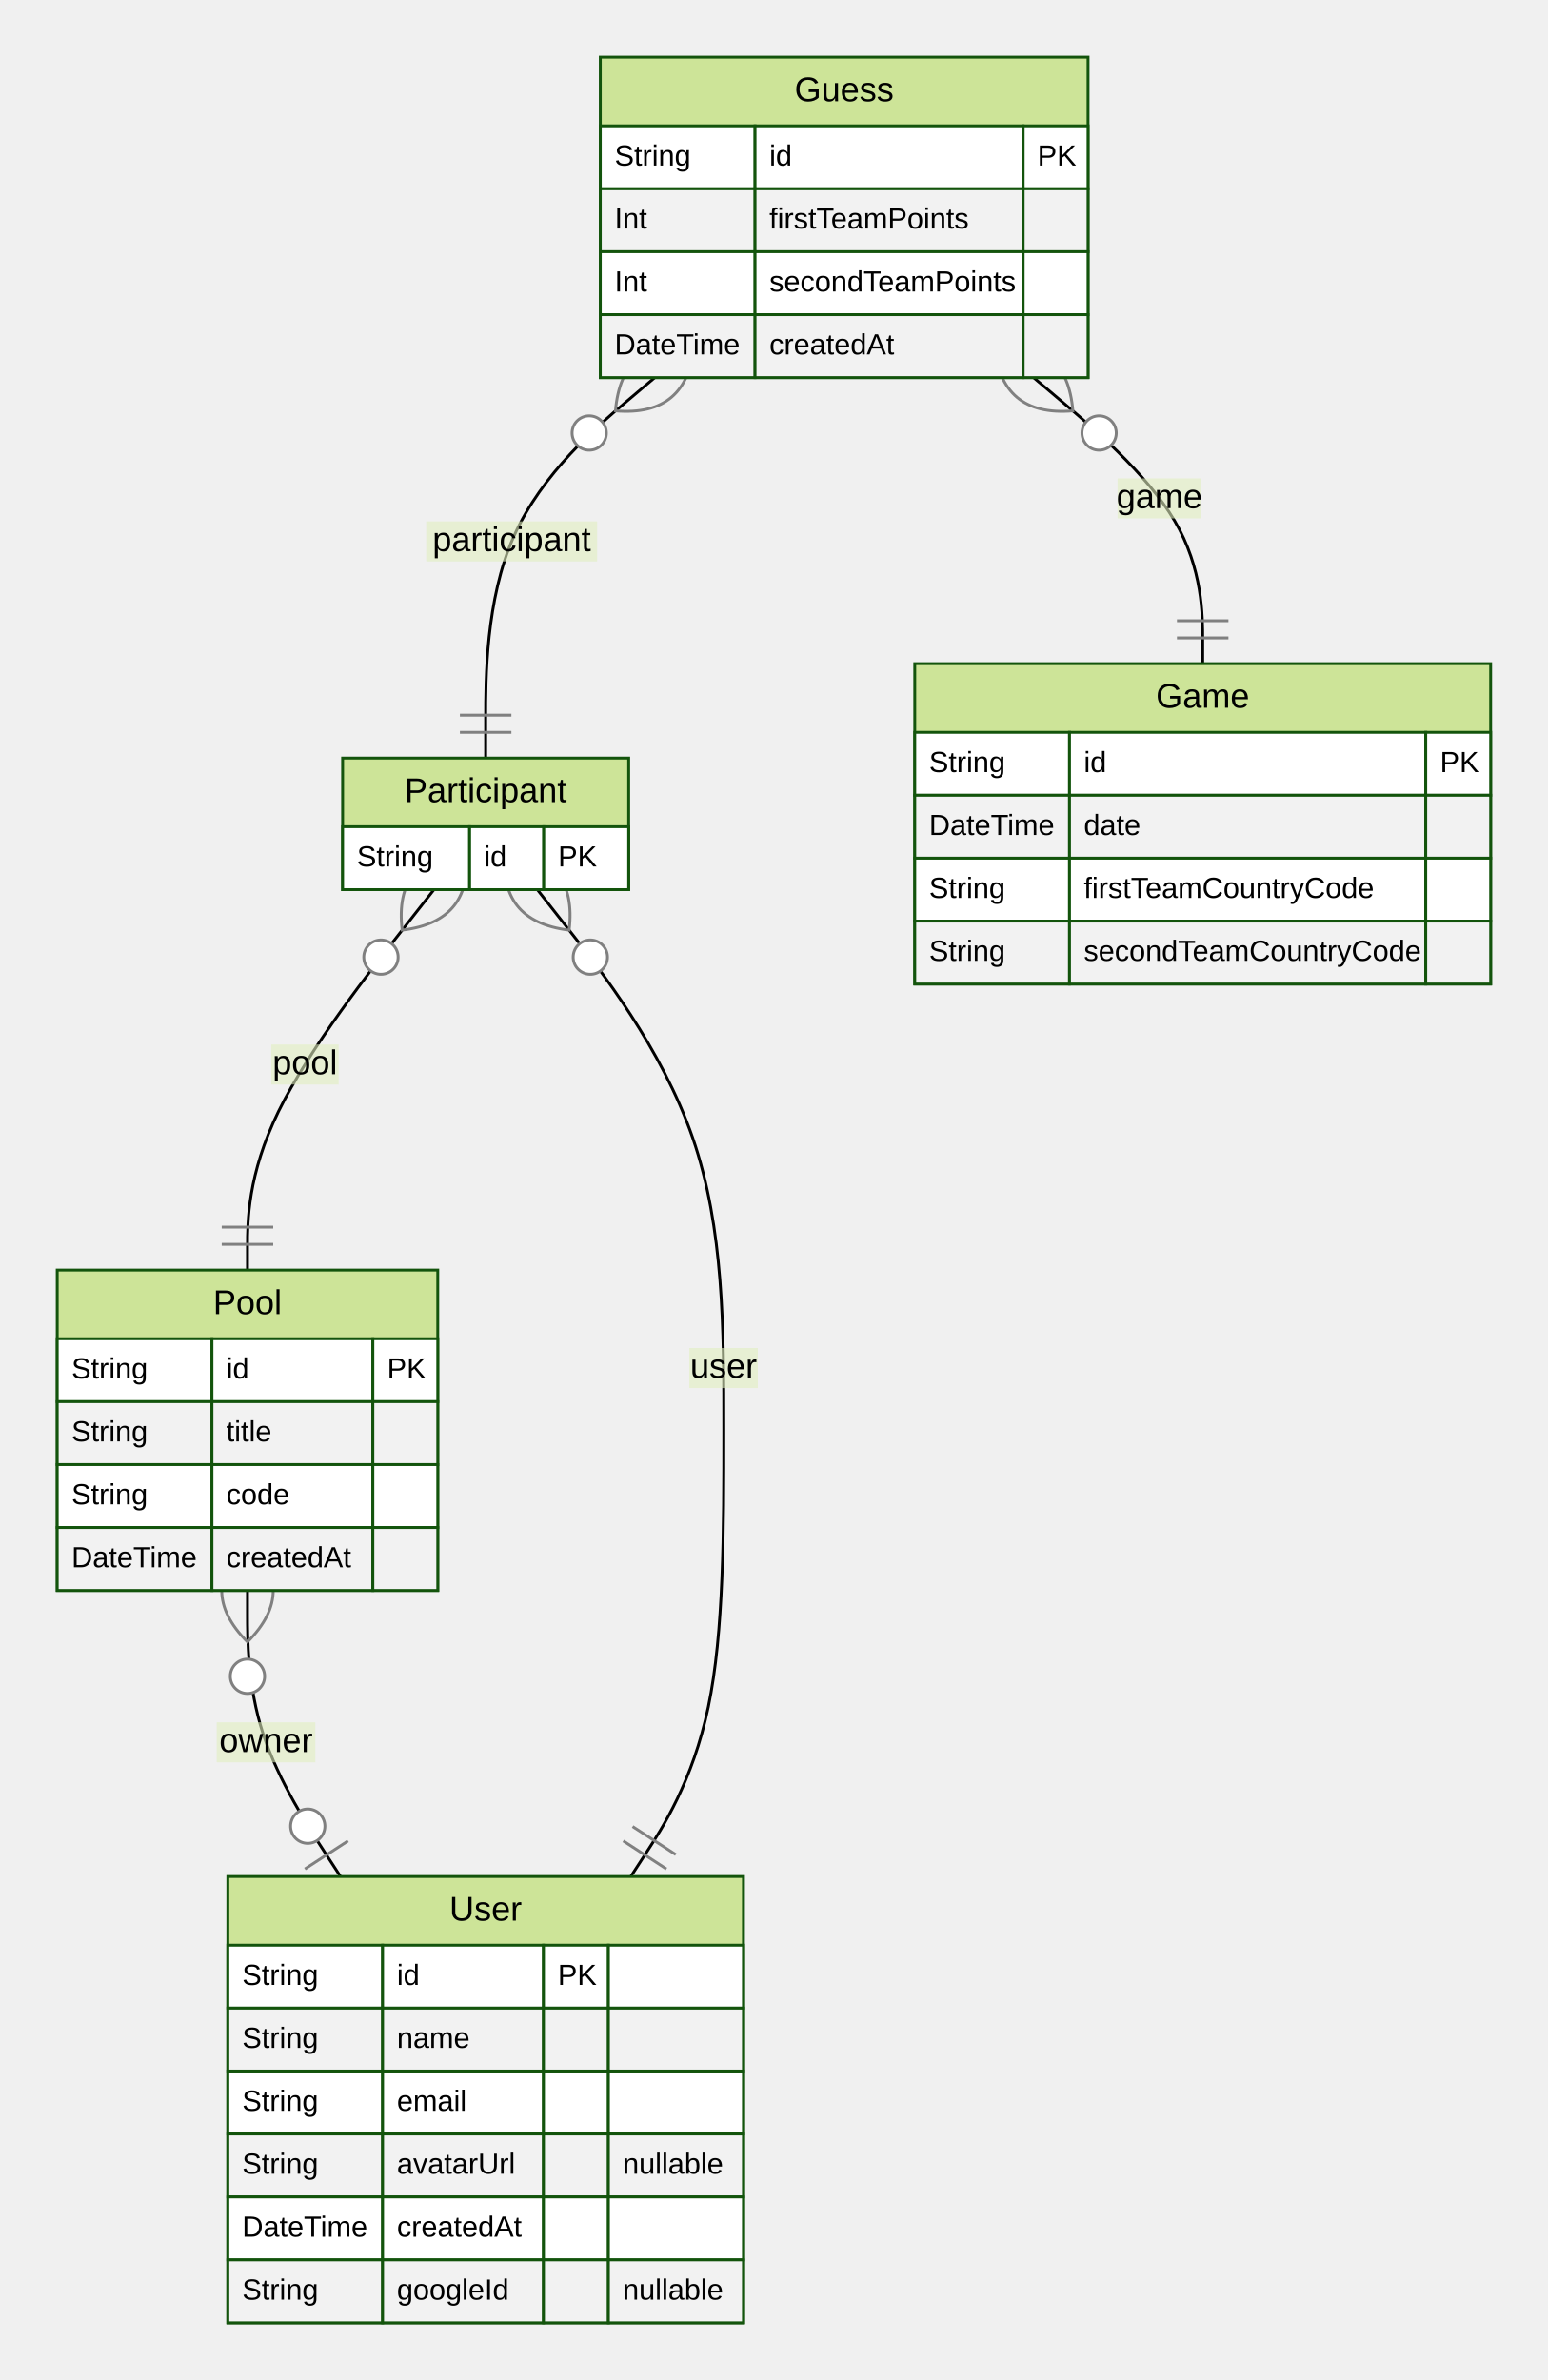
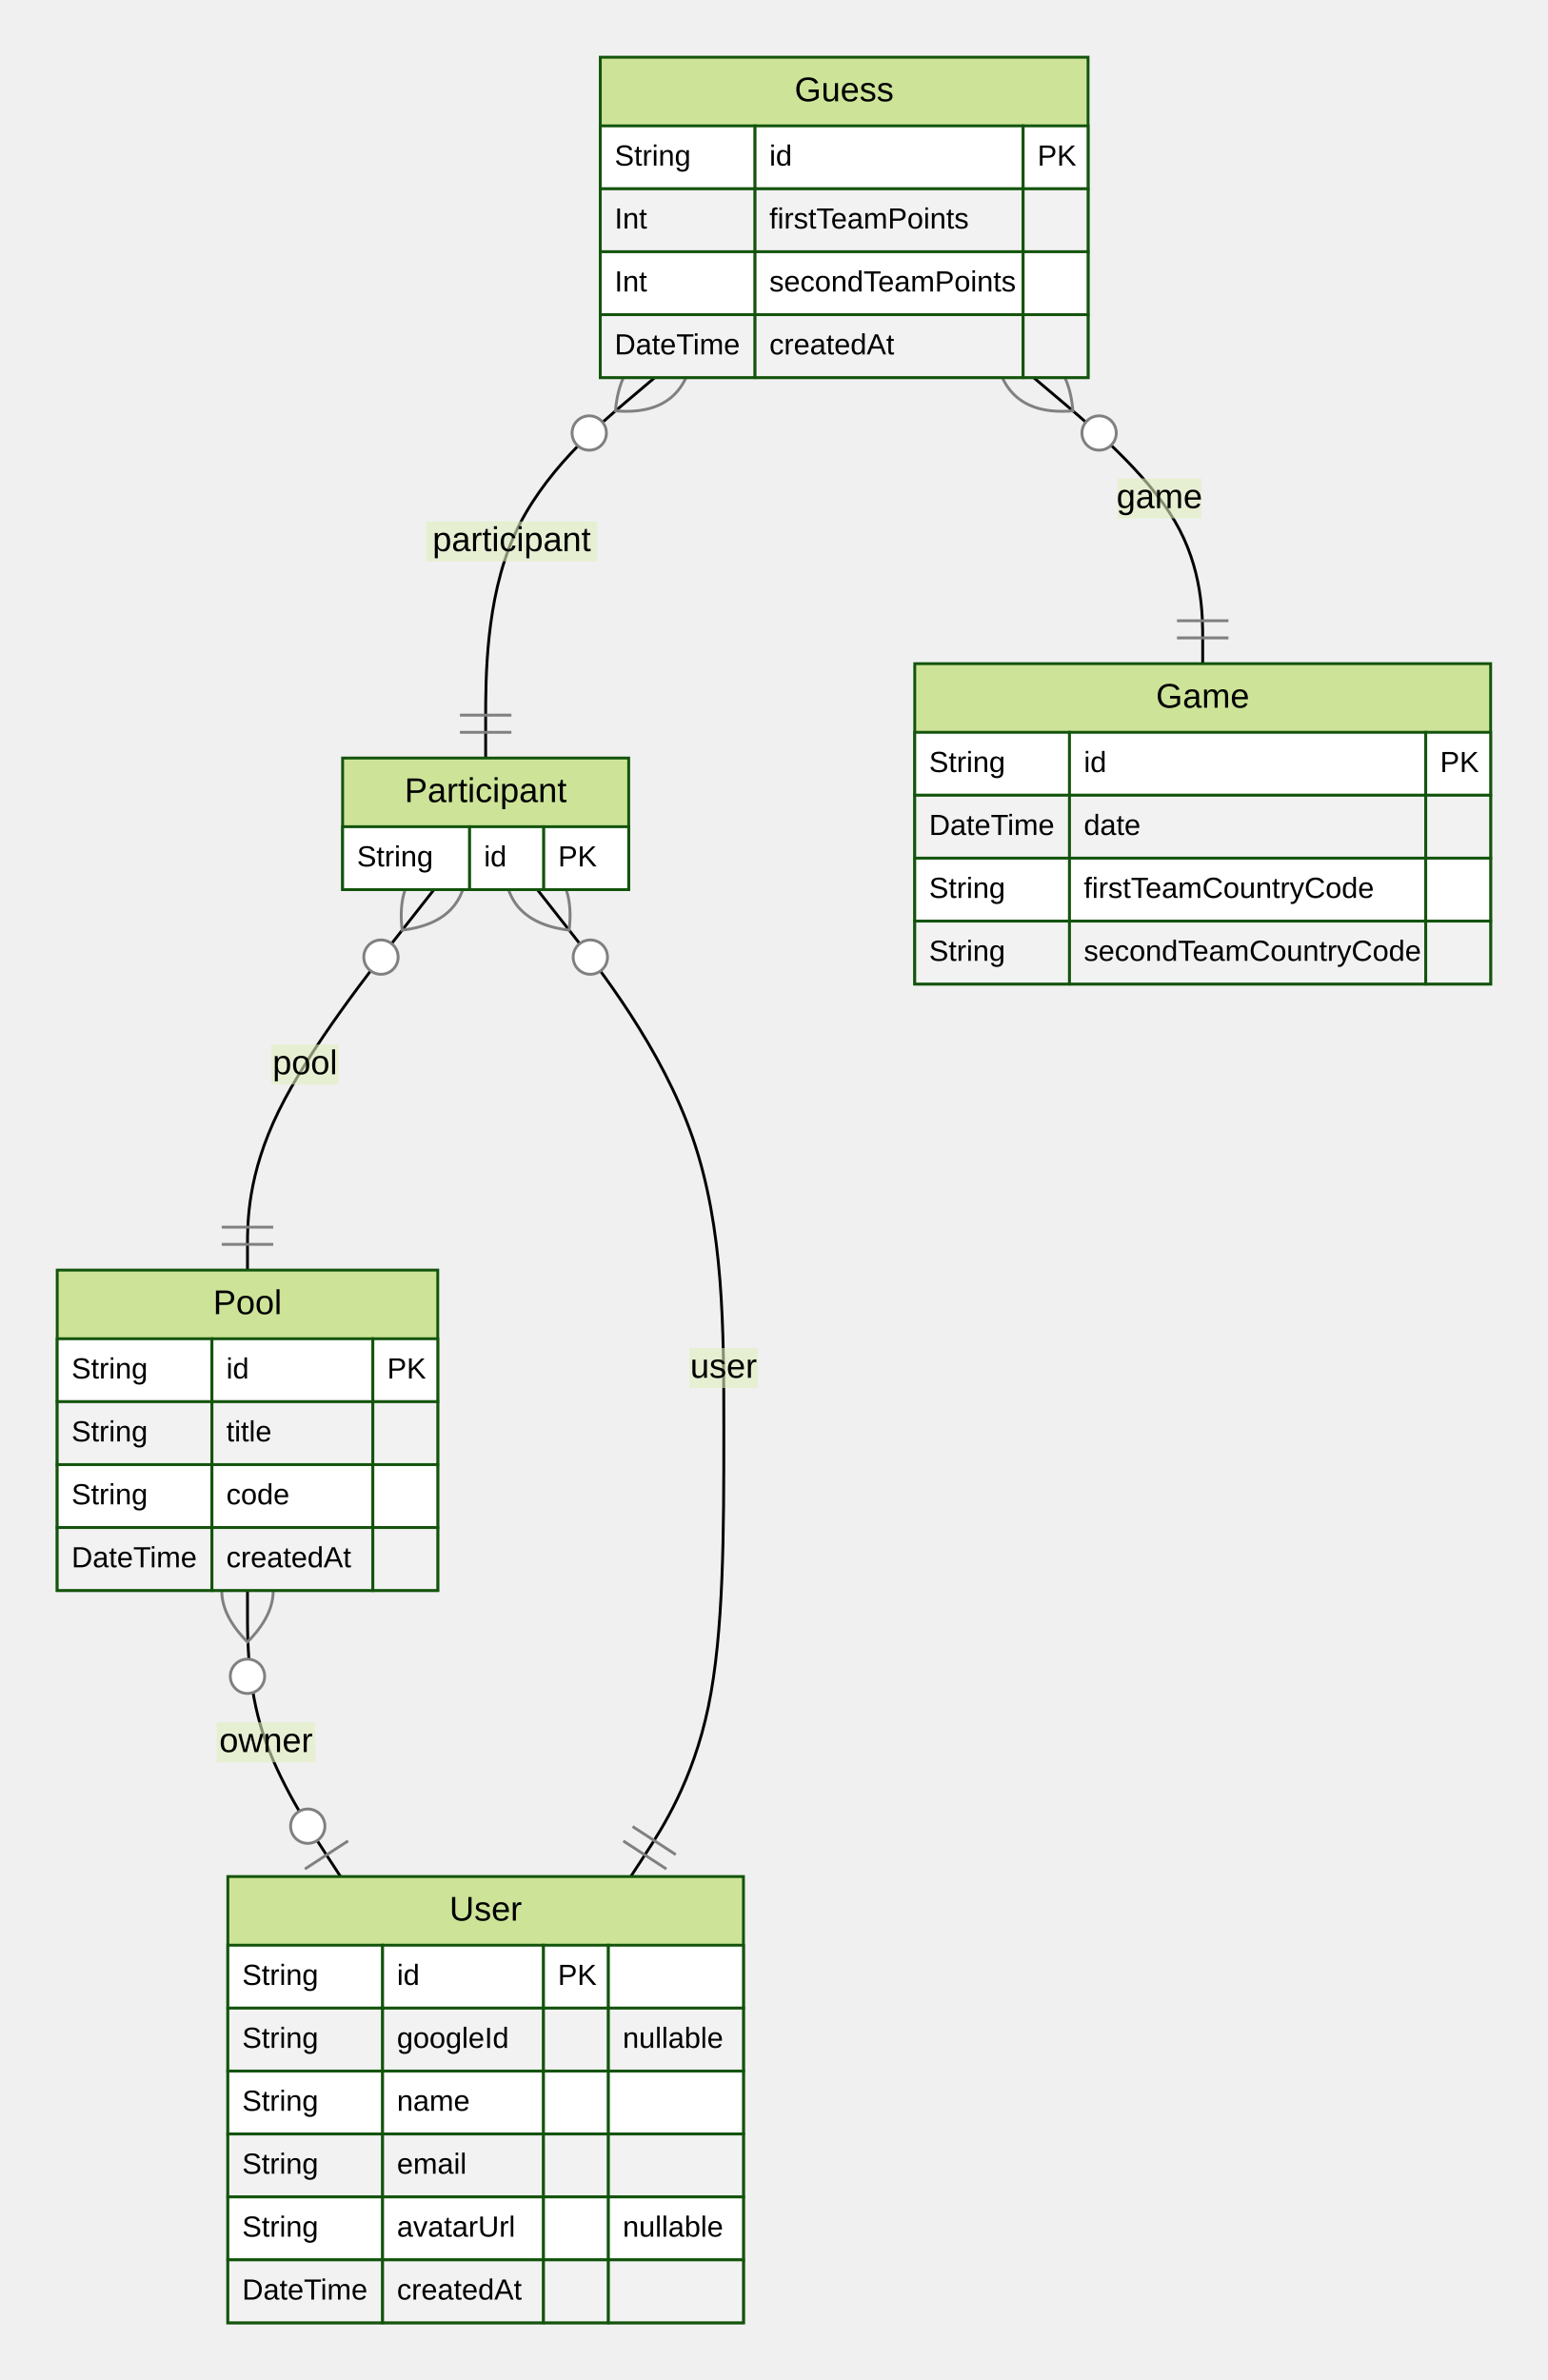
<svg xmlns="http://www.w3.org/2000/svg" aria-labelledby="chart-title-mermaid-0 chart-desc-mermaid-0" role="img" viewBox="0 0 541.082 832" style="max-width: 541.082px; background-color: white;" width="100%" id="mermaid-0">
  <style>#mermaid-0 {font-family:"trebuchet ms",verdana,arial,sans-serif;font-size:16px;fill:#000000;}#mermaid-0 .error-icon{fill:#552222;}#mermaid-0 .error-text{fill:#552222;stroke:#552222;}#mermaid-0 .edge-thickness-normal{stroke-width:2px;}#mermaid-0 .edge-thickness-thick{stroke-width:3.5px;}#mermaid-0 .edge-pattern-solid{stroke-dasharray:0;}#mermaid-0 .edge-pattern-dashed{stroke-dasharray:3;}#mermaid-0 .edge-pattern-dotted{stroke-dasharray:2;}#mermaid-0 .marker{fill:#000000;stroke:#000000;}#mermaid-0 .marker.cross{stroke:#000000;}#mermaid-0 svg{font-family:"trebuchet ms",verdana,arial,sans-serif;font-size:16px;}#mermaid-0 .entityBox{fill:#cde498;stroke:#13540c;}#mermaid-0 .attributeBoxOdd{fill:#ffffff;stroke:#13540c;}#mermaid-0 .attributeBoxEven{fill:#f2f2f2;stroke:#13540c;}#mermaid-0 .relationshipLabelBox{fill:hsl(78.158, 58.462%, 84.51%);opacity:0.7;background-color:hsl(78.158, 58.462%, 84.51%);}#mermaid-0 .relationshipLabelBox rect{opacity:0.5;}#mermaid-0 .relationshipLine{stroke:#000000;}#mermaid-0 :root{--mermaid-font-family:"trebuchet ms",verdana,arial,sans-serif;}</style>
  <g />
  <defs>
    <marker orient="auto" markerHeight="18" markerWidth="18" refY="9" refX="0" id="ONLY_ONE_START">
      <path d="M9,0 L9,18 M15,0 L15,18" fill="none" stroke="gray" />
    </marker>
  </defs>
  <defs>
    <marker orient="auto" markerHeight="18" markerWidth="18" refY="9" refX="18" id="ONLY_ONE_END">
      <path d="M3,0 L3,18 M9,0 L9,18" fill="none" stroke="gray" />
    </marker>
  </defs>
  <defs>
    <marker orient="auto" markerHeight="18" markerWidth="30" refY="9" refX="0" id="ZERO_OR_ONE_START">
      <circle r="6" cy="9" cx="21" fill="white" stroke="gray" />
      <path d="M9,0 L9,18" fill="none" stroke="gray" />
    </marker>
  </defs>
  <defs>
    <marker orient="auto" markerHeight="18" markerWidth="30" refY="9" refX="30" id="ZERO_OR_ONE_END">
      <circle r="6" cy="9" cx="9" fill="white" stroke="gray" />
      <path d="M21,0 L21,18" fill="none" stroke="gray" />
    </marker>
  </defs>
  <defs>
    <marker orient="auto" markerHeight="36" markerWidth="45" refY="18" refX="18" id="ONE_OR_MORE_START">
      <path d="M0,18 Q 18,0 36,18 Q 18,36 0,18 M42,9 L42,27" fill="none" stroke="gray" />
    </marker>
  </defs>
  <defs>
    <marker orient="auto" markerHeight="36" markerWidth="45" refY="18" refX="27" id="ONE_OR_MORE_END">
      <path d="M3,9 L3,27 M9,18 Q27,0 45,18 Q27,36 9,18" fill="none" stroke="gray" />
    </marker>
  </defs>
  <defs>
    <marker orient="auto" markerHeight="36" markerWidth="57" refY="18" refX="18" id="ZERO_OR_MORE_START">
      <circle r="6" cy="18" cx="48" fill="white" stroke="gray" />
      <path d="M0,18 Q18,0 36,18 Q18,36 0,18" fill="none" stroke="gray" />
    </marker>
  </defs>
  <defs>
    <marker orient="auto" markerHeight="36" markerWidth="57" refY="18" refX="39" id="ZERO_OR_MORE_END">
      <circle r="6" cy="18" cx="9" fill="white" stroke="gray" />
      <path d="M21,18 Q39,0 57,18 Q39,36 21,18" fill="none" stroke="gray" />
    </marker>
  </defs>
  <path marker-start="url(#ZERO_OR_MORE_START)" marker-end="url(#ZERO_OR_ONE_END)" fill="none" stroke="gray" d="M86.513,556L86.513,564.333C86.513,572.667,86.513,589.333,91.934,606C97.354,622.667,108.195,639.333,113.615,647.667L119.035,656" class="er relationshipLine" />
  <path marker-start="url(#ZERO_OR_MORE_START)" marker-end="url(#ONLY_ONE_END)" fill="none" stroke="gray" d="M187.835,311L198.7,324.833C209.565,338.667,231.296,366.333,242.161,397.833C253.026,429.333,253.026,464.667,253.026,500C253.026,535.333,253.026,570.667,247.606,596.667C242.186,622.667,231.345,639.333,225.925,647.667L220.504,656" class="er relationshipLine" />
  <path marker-start="url(#ZERO_OR_MORE_START)" marker-end="url(#ONLY_ONE_END)" fill="none" stroke="gray" d="M151.705,311L140.839,324.833C129.974,338.667,108.244,366.333,97.378,388.5C86.513,410.667,86.513,427.333,86.513,435.667L86.513,444" class="er relationshipLine" />
  <path marker-start="url(#ZERO_OR_MORE_START)" marker-end="url(#ONLY_ONE_END)" fill="none" stroke="gray" d="M361.309,132L371.162,140.333C381.015,148.667,400.72,165.333,410.573,182C420.426,198.667,420.426,215.333,420.426,223.667L420.426,232" class="er relationshipLine" />
  <path marker-start="url(#ZERO_OR_MORE_START)" marker-end="url(#ONLY_ONE_END)" fill="none" stroke="gray" d="M228.887,132L219.034,140.333C209.181,148.667,189.476,165.333,179.623,187.5C169.77,209.667,169.77,237.333,169.77,251.167L169.77,265" class="er relationshipLine" />
  <g transform="translate(20,444 )" id="Pool">
    <rect height="112" width="133.026" y="0" x="0" stroke="gray" fill-opacity="100%" fill="honeydew" class="er entityBox" />
    <text transform="translate(66.51321,12)" style="font-family: &quot;trebuchet ms&quot;, verdana, arial, sans-serif;; font-size: 12px" text-anchor="middle" dominant-baseline="middle" y="0" x="0" id="entity-Pool" class="er entityLabel">Pool</text>
    <rect height="22" width="54.096" y="24" x="0" stroke="gray" fill-opacity="100%" fill="honeydew" class="er attributeBoxOdd" />
    <text transform="translate(5,35)" style="font-family: &quot;trebuchet ms&quot;, verdana, arial, sans-serif;; font-size: 10.2px" text-anchor="left" dominant-baseline="middle" y="0" x="0" id="entity-Pool-attr-1-type" class="er entityLabel">String</text>
    <rect height="22" width="56.243" y="24" x="54.096" stroke="gray" fill-opacity="100%" fill="honeydew" class="er attributeBoxOdd" />
    <text transform="translate(59.09555,35)" style="font-family: &quot;trebuchet ms&quot;, verdana, arial, sans-serif;; font-size: 10.2px" text-anchor="left" dominant-baseline="middle" y="0" x="0" id="entity-Pool-attr-1-name" class="er entityLabel">id</text>
    <rect height="22" width="22.688" y="24" x="110.339" stroke="gray" fill-opacity="100%" fill="honeydew" class="er attributeBoxOdd" />
    <text transform="translate(115.3387,35)" style="font-family: &quot;trebuchet ms&quot;, verdana, arial, sans-serif;; font-size: 10.2px" text-anchor="left" dominant-baseline="middle" y="0" x="0" id="entity-Pool-attr-1-key" class="er entityLabel">PK</text>
    <rect height="22" width="54.096" y="46" x="0" stroke="gray" fill-opacity="100%" fill="honeydew" class="er attributeBoxEven" />
    <text transform="translate(5,57)" style="font-family: &quot;trebuchet ms&quot;, verdana, arial, sans-serif;; font-size: 10.2px" text-anchor="left" dominant-baseline="middle" y="0" x="0" id="entity-Pool-attr-2-type" class="er entityLabel">String</text>
    <rect height="22" width="56.243" y="46" x="54.096" stroke="gray" fill-opacity="100%" fill="honeydew" class="er attributeBoxEven" />
    <text transform="translate(59.09555,57)" style="font-family: &quot;trebuchet ms&quot;, verdana, arial, sans-serif;; font-size: 10.2px" text-anchor="left" dominant-baseline="middle" y="0" x="0" id="entity-Pool-attr-2-name" class="er entityLabel">title</text>
    <rect height="22" width="22.688" y="46" x="110.339" stroke="gray" fill-opacity="100%" fill="honeydew" class="er attributeBoxEven" />
    <text transform="translate(115.3387,57)" style="font-family: &quot;trebuchet ms&quot;, verdana, arial, sans-serif;; font-size: 10.2px" text-anchor="left" dominant-baseline="middle" y="0" x="0" id="entity-Pool-attr-2-key" class="er entityLabel" />
    <rect height="22" width="54.096" y="68" x="0" stroke="gray" fill-opacity="100%" fill="honeydew" class="er attributeBoxOdd" />
    <text transform="translate(5,79)" style="font-family: &quot;trebuchet ms&quot;, verdana, arial, sans-serif;; font-size: 10.2px" text-anchor="left" dominant-baseline="middle" y="0" x="0" id="entity-Pool-attr-3-type" class="er entityLabel">String</text>
    <rect height="22" width="56.243" y="68" x="54.096" stroke="gray" fill-opacity="100%" fill="honeydew" class="er attributeBoxOdd" />
    <text transform="translate(59.09555,79)" style="font-family: &quot;trebuchet ms&quot;, verdana, arial, sans-serif;; font-size: 10.2px" text-anchor="left" dominant-baseline="middle" y="0" x="0" id="entity-Pool-attr-3-name" class="er entityLabel">code</text>
    <rect height="22" width="22.688" y="68" x="110.339" stroke="gray" fill-opacity="100%" fill="honeydew" class="er attributeBoxOdd" />
    <text transform="translate(115.3387,79)" style="font-family: &quot;trebuchet ms&quot;, verdana, arial, sans-serif;; font-size: 10.2px" text-anchor="left" dominant-baseline="middle" y="0" x="0" id="entity-Pool-attr-3-key" class="er entityLabel" />
    <rect height="22" width="54.096" y="90" x="0" stroke="gray" fill-opacity="100%" fill="honeydew" class="er attributeBoxEven" />
    <text transform="translate(5,101)" style="font-family: &quot;trebuchet ms&quot;, verdana, arial, sans-serif;; font-size: 10.2px" text-anchor="left" dominant-baseline="middle" y="0" x="0" id="entity-Pool-attr-4-type" class="er entityLabel">DateTime</text>
    <rect height="22" width="56.243" y="90" x="54.096" stroke="gray" fill-opacity="100%" fill="honeydew" class="er attributeBoxEven" />
    <text transform="translate(59.09555,101)" style="font-family: &quot;trebuchet ms&quot;, verdana, arial, sans-serif;; font-size: 10.2px" text-anchor="left" dominant-baseline="middle" y="0" x="0" id="entity-Pool-attr-4-name" class="er entityLabel">createdAt</text>
    <rect height="22" width="22.688" y="90" x="110.339" stroke="gray" fill-opacity="100%" fill="honeydew" class="er attributeBoxEven" />
    <text transform="translate(115.3387,101)" style="font-family: &quot;trebuchet ms&quot;, verdana, arial, sans-serif;; font-size: 10.2px" text-anchor="left" dominant-baseline="middle" y="0" x="0" id="entity-Pool-attr-4-key" class="er entityLabel" />
  </g>
  <g transform="translate(119.7698,265 )" id="Participant">
    <rect height="46" width="100" y="0" x="0" stroke="gray" fill-opacity="100%" fill="honeydew" class="er entityBox" />
    <text transform="translate(50,12)" style="font-family: &quot;trebuchet ms&quot;, verdana, arial, sans-serif;; font-size: 12px" text-anchor="middle" dominant-baseline="middle" y="0" x="0" id="entity-Participant" class="er entityLabel">Participant</text>
    <rect height="22" width="44.399" y="24" x="0" stroke="gray" fill-opacity="100%" fill="honeydew" class="er attributeBoxOdd" />
    <text transform="translate(5,35)" style="font-family: &quot;trebuchet ms&quot;, verdana, arial, sans-serif;; font-size: 10.2px" text-anchor="left" dominant-baseline="middle" y="0" x="0" id="entity-Participant-attr-1-type" class="er entityLabel">String</text>
    <rect height="22" width="25.911" y="24" x="44.399" stroke="gray" fill-opacity="100%" fill="honeydew" class="er attributeBoxOdd" />
    <text transform="translate(49.39862,35)" style="font-family: &quot;trebuchet ms&quot;, verdana, arial, sans-serif;; font-size: 10.2px" text-anchor="left" dominant-baseline="middle" y="0" x="0" id="entity-Participant-attr-1-name" class="er entityLabel">id</text>
    <rect height="22" width="29.69" y="24" x="70.31" stroke="gray" fill-opacity="100%" fill="honeydew" class="er attributeBoxOdd" />
    <text transform="translate(75.30976,35)" style="font-family: &quot;trebuchet ms&quot;, verdana, arial, sans-serif;; font-size: 10.2px" text-anchor="left" dominant-baseline="middle" y="0" x="0" id="entity-Participant-attr-1-key" class="er entityLabel">PK</text>
  </g>
  <g transform="translate(79.65034,656 )" id="User">
    <rect height="156" width="180.239" y="0" x="0" stroke="gray" fill-opacity="100%" fill="honeydew" class="er entityBox" />
    <text transform="translate(90.11948,12)" style="font-family: &quot;trebuchet ms&quot;, verdana, arial, sans-serif;; font-size: 12px" text-anchor="middle" dominant-baseline="middle" y="0" x="0" id="entity-User" class="er entityLabel">User</text>
    <rect height="22" width="54.096" y="24" x="0" stroke="gray" fill-opacity="100%" fill="honeydew" class="er attributeBoxOdd" />
    <text transform="translate(5,35)" style="font-family: &quot;trebuchet ms&quot;, verdana, arial, sans-serif;; font-size: 10.2px" text-anchor="left" dominant-baseline="middle" y="0" x="0" id="entity-User-attr-1-type" class="er entityLabel">String</text>
    <rect height="22" width="56.243" y="24" x="54.096" stroke="gray" fill-opacity="100%" fill="honeydew" class="er attributeBoxOdd" />
    <text transform="translate(59.09555,35)" style="font-family: &quot;trebuchet ms&quot;, verdana, arial, sans-serif;; font-size: 10.2px" text-anchor="left" dominant-baseline="middle" y="0" x="0" id="entity-User-attr-1-name" class="er entityLabel">id</text>
    <rect height="22" width="22.688" y="24" x="110.339" stroke="gray" fill-opacity="100%" fill="honeydew" class="er attributeBoxOdd" />
    <text transform="translate(115.3387,35)" style="font-family: &quot;trebuchet ms&quot;, verdana, arial, sans-serif;; font-size: 10.2px" text-anchor="left" dominant-baseline="middle" y="0" x="0" id="entity-User-attr-1-key" class="er entityLabel">PK</text>
    <rect height="22" width="47.213" y="24" x="133.026" stroke="gray" fill-opacity="100%" fill="honeydew" class="er attributeBoxOdd" />
    <text transform="translate(138.0264,35)" style="font-family: &quot;trebuchet ms&quot;, verdana, arial, sans-serif;; font-size: 10.2px" text-anchor="left" dominant-baseline="middle" y="0" x="0" id="entity-User-attr-1-comment" class="er entityLabel" />
    <rect height="22" width="54.096" y="46" x="0" stroke="gray" fill-opacity="100%" fill="honeydew" class="er attributeBoxEven" />
    <text transform="translate(5,57)" style="font-family: &quot;trebuchet ms&quot;, verdana, arial, sans-serif;; font-size: 10.2px" text-anchor="left" dominant-baseline="middle" y="0" x="0" id="entity-User-attr-2-type" class="er entityLabel">String</text>
    <rect height="22" width="56.243" y="46" x="54.096" stroke="gray" fill-opacity="100%" fill="honeydew" class="er attributeBoxEven" />
-     <text transform="translate(59.09555,57)" style="font-family: &quot;trebuchet ms&quot;, verdana, arial, sans-serif;; font-size: 10.2px" text-anchor="left" dominant-baseline="middle" y="0" x="0" id="entity-User-attr-2-name" class="er entityLabel">name</text>
+     <text transform="translate(59.09555,57)" style="font-family: &quot;trebuchet ms&quot;, verdana, arial, sans-serif;; font-size: 10.2px" text-anchor="left" dominant-baseline="middle" y="0" x="0" id="entity-User-attr-2-name" class="er entityLabel">googleId</text>
    <rect height="22" width="22.688" y="46" x="110.339" stroke="gray" fill-opacity="100%" fill="honeydew" class="er attributeBoxEven" />
    <text transform="translate(115.3387,57)" style="font-family: &quot;trebuchet ms&quot;, verdana, arial, sans-serif;; font-size: 10.2px" text-anchor="left" dominant-baseline="middle" y="0" x="0" id="entity-User-attr-2-key" class="er entityLabel" />
    <rect height="22" width="47.213" y="46" x="133.026" stroke="gray" fill-opacity="100%" fill="honeydew" class="er attributeBoxEven" />
-     <text transform="translate(138.0264,57)" style="font-family: &quot;trebuchet ms&quot;, verdana, arial, sans-serif;; font-size: 10.2px" text-anchor="left" dominant-baseline="middle" y="0" x="0" id="entity-User-attr-2-comment" class="er entityLabel" />
+     <text transform="translate(138.0264,57)" style="font-family: &quot;trebuchet ms&quot;, verdana, arial, sans-serif;; font-size: 10.2px" text-anchor="left" dominant-baseline="middle" y="0" x="0" id="entity-User-attr-2-comment" class="er entityLabel">nullable</text>
    <rect height="22" width="54.096" y="68" x="0" stroke="gray" fill-opacity="100%" fill="honeydew" class="er attributeBoxOdd" />
    <text transform="translate(5,79)" style="font-family: &quot;trebuchet ms&quot;, verdana, arial, sans-serif;; font-size: 10.2px" text-anchor="left" dominant-baseline="middle" y="0" x="0" id="entity-User-attr-3-type" class="er entityLabel">String</text>
    <rect height="22" width="56.243" y="68" x="54.096" stroke="gray" fill-opacity="100%" fill="honeydew" class="er attributeBoxOdd" />
-     <text transform="translate(59.09555,79)" style="font-family: &quot;trebuchet ms&quot;, verdana, arial, sans-serif;; font-size: 10.2px" text-anchor="left" dominant-baseline="middle" y="0" x="0" id="entity-User-attr-3-name" class="er entityLabel">email</text>
+     <text transform="translate(59.09555,79)" style="font-family: &quot;trebuchet ms&quot;, verdana, arial, sans-serif;; font-size: 10.2px" text-anchor="left" dominant-baseline="middle" y="0" x="0" id="entity-User-attr-3-name" class="er entityLabel">name</text>
    <rect height="22" width="22.688" y="68" x="110.339" stroke="gray" fill-opacity="100%" fill="honeydew" class="er attributeBoxOdd" />
    <text transform="translate(115.3387,79)" style="font-family: &quot;trebuchet ms&quot;, verdana, arial, sans-serif;; font-size: 10.2px" text-anchor="left" dominant-baseline="middle" y="0" x="0" id="entity-User-attr-3-key" class="er entityLabel" />
    <rect height="22" width="47.213" y="68" x="133.026" stroke="gray" fill-opacity="100%" fill="honeydew" class="er attributeBoxOdd" />
    <text transform="translate(138.0264,79)" style="font-family: &quot;trebuchet ms&quot;, verdana, arial, sans-serif;; font-size: 10.2px" text-anchor="left" dominant-baseline="middle" y="0" x="0" id="entity-User-attr-3-comment" class="er entityLabel" />
    <rect height="22" width="54.096" y="90" x="0" stroke="gray" fill-opacity="100%" fill="honeydew" class="er attributeBoxEven" />
    <text transform="translate(5,101)" style="font-family: &quot;trebuchet ms&quot;, verdana, arial, sans-serif;; font-size: 10.2px" text-anchor="left" dominant-baseline="middle" y="0" x="0" id="entity-User-attr-4-type" class="er entityLabel">String</text>
    <rect height="22" width="56.243" y="90" x="54.096" stroke="gray" fill-opacity="100%" fill="honeydew" class="er attributeBoxEven" />
-     <text transform="translate(59.09555,101)" style="font-family: &quot;trebuchet ms&quot;, verdana, arial, sans-serif;; font-size: 10.2px" text-anchor="left" dominant-baseline="middle" y="0" x="0" id="entity-User-attr-4-name" class="er entityLabel">avatarUrl</text>
+     <text transform="translate(59.09555,101)" style="font-family: &quot;trebuchet ms&quot;, verdana, arial, sans-serif;; font-size: 10.2px" text-anchor="left" dominant-baseline="middle" y="0" x="0" id="entity-User-attr-4-name" class="er entityLabel">email</text>
    <rect height="22" width="22.688" y="90" x="110.339" stroke="gray" fill-opacity="100%" fill="honeydew" class="er attributeBoxEven" />
    <text transform="translate(115.3387,101)" style="font-family: &quot;trebuchet ms&quot;, verdana, arial, sans-serif;; font-size: 10.2px" text-anchor="left" dominant-baseline="middle" y="0" x="0" id="entity-User-attr-4-key" class="er entityLabel" />
    <rect height="22" width="47.213" y="90" x="133.026" stroke="gray" fill-opacity="100%" fill="honeydew" class="er attributeBoxEven" />
-     <text transform="translate(138.0264,101)" style="font-family: &quot;trebuchet ms&quot;, verdana, arial, sans-serif;; font-size: 10.2px" text-anchor="left" dominant-baseline="middle" y="0" x="0" id="entity-User-attr-4-comment" class="er entityLabel">nullable</text>
+     <text transform="translate(138.0264,101)" style="font-family: &quot;trebuchet ms&quot;, verdana, arial, sans-serif;; font-size: 10.2px" text-anchor="left" dominant-baseline="middle" y="0" x="0" id="entity-User-attr-4-comment" class="er entityLabel" />
    <rect height="22" width="54.096" y="112" x="0" stroke="gray" fill-opacity="100%" fill="honeydew" class="er attributeBoxOdd" />
-     <text transform="translate(5,123)" style="font-family: &quot;trebuchet ms&quot;, verdana, arial, sans-serif;; font-size: 10.2px" text-anchor="left" dominant-baseline="middle" y="0" x="0" id="entity-User-attr-5-type" class="er entityLabel">DateTime</text>
+     <text transform="translate(5,123)" style="font-family: &quot;trebuchet ms&quot;, verdana, arial, sans-serif;; font-size: 10.2px" text-anchor="left" dominant-baseline="middle" y="0" x="0" id="entity-User-attr-5-type" class="er entityLabel">String</text>
    <rect height="22" width="56.243" y="112" x="54.096" stroke="gray" fill-opacity="100%" fill="honeydew" class="er attributeBoxOdd" />
-     <text transform="translate(59.09555,123)" style="font-family: &quot;trebuchet ms&quot;, verdana, arial, sans-serif;; font-size: 10.2px" text-anchor="left" dominant-baseline="middle" y="0" x="0" id="entity-User-attr-5-name" class="er entityLabel">createdAt</text>
+     <text transform="translate(59.09555,123)" style="font-family: &quot;trebuchet ms&quot;, verdana, arial, sans-serif;; font-size: 10.2px" text-anchor="left" dominant-baseline="middle" y="0" x="0" id="entity-User-attr-5-name" class="er entityLabel">avatarUrl</text>
    <rect height="22" width="22.688" y="112" x="110.339" stroke="gray" fill-opacity="100%" fill="honeydew" class="er attributeBoxOdd" />
    <text transform="translate(115.3387,123)" style="font-family: &quot;trebuchet ms&quot;, verdana, arial, sans-serif;; font-size: 10.2px" text-anchor="left" dominant-baseline="middle" y="0" x="0" id="entity-User-attr-5-key" class="er entityLabel" />
    <rect height="22" width="47.213" y="112" x="133.026" stroke="gray" fill-opacity="100%" fill="honeydew" class="er attributeBoxOdd" />
-     <text transform="translate(138.0264,123)" style="font-family: &quot;trebuchet ms&quot;, verdana, arial, sans-serif;; font-size: 10.2px" text-anchor="left" dominant-baseline="middle" y="0" x="0" id="entity-User-attr-5-comment" class="er entityLabel" />
+     <text transform="translate(138.0264,123)" style="font-family: &quot;trebuchet ms&quot;, verdana, arial, sans-serif;; font-size: 10.2px" text-anchor="left" dominant-baseline="middle" y="0" x="0" id="entity-User-attr-5-comment" class="er entityLabel">nullable</text>
    <rect height="22" width="54.096" y="134" x="0" stroke="gray" fill-opacity="100%" fill="honeydew" class="er attributeBoxEven" />
-     <text transform="translate(5,145)" style="font-family: &quot;trebuchet ms&quot;, verdana, arial, sans-serif;; font-size: 10.2px" text-anchor="left" dominant-baseline="middle" y="0" x="0" id="entity-User-attr-6-type" class="er entityLabel">String</text>
+     <text transform="translate(5,145)" style="font-family: &quot;trebuchet ms&quot;, verdana, arial, sans-serif;; font-size: 10.2px" text-anchor="left" dominant-baseline="middle" y="0" x="0" id="entity-User-attr-6-type" class="er entityLabel">DateTime</text>
    <rect height="22" width="56.243" y="134" x="54.096" stroke="gray" fill-opacity="100%" fill="honeydew" class="er attributeBoxEven" />
-     <text transform="translate(59.09555,145)" style="font-family: &quot;trebuchet ms&quot;, verdana, arial, sans-serif;; font-size: 10.2px" text-anchor="left" dominant-baseline="middle" y="0" x="0" id="entity-User-attr-6-name" class="er entityLabel">googleId</text>
+     <text transform="translate(59.09555,145)" style="font-family: &quot;trebuchet ms&quot;, verdana, arial, sans-serif;; font-size: 10.2px" text-anchor="left" dominant-baseline="middle" y="0" x="0" id="entity-User-attr-6-name" class="er entityLabel">createdAt</text>
    <rect height="22" width="22.688" y="134" x="110.339" stroke="gray" fill-opacity="100%" fill="honeydew" class="er attributeBoxEven" />
    <text transform="translate(115.3387,145)" style="font-family: &quot;trebuchet ms&quot;, verdana, arial, sans-serif;; font-size: 10.2px" text-anchor="left" dominant-baseline="middle" y="0" x="0" id="entity-User-attr-6-key" class="er entityLabel" />
    <rect height="22" width="47.213" y="134" x="133.026" stroke="gray" fill-opacity="100%" fill="honeydew" class="er attributeBoxEven" />
-     <text transform="translate(138.0264,145)" style="font-family: &quot;trebuchet ms&quot;, verdana, arial, sans-serif;; font-size: 10.2px" text-anchor="left" dominant-baseline="middle" y="0" x="0" id="entity-User-attr-6-comment" class="er entityLabel">nullable</text>
+     <text transform="translate(138.0264,145)" style="font-family: &quot;trebuchet ms&quot;, verdana, arial, sans-serif;; font-size: 10.2px" text-anchor="left" dominant-baseline="middle" y="0" x="0" id="entity-User-attr-6-comment" class="er entityLabel" />
  </g>
  <g transform="translate(319.7698,232 )" id="Game">
    <rect height="112" width="201.312" y="0" x="0" stroke="gray" fill-opacity="100%" fill="honeydew" class="er entityBox" />
    <text transform="translate(100.6562,12)" style="font-family: &quot;trebuchet ms&quot;, verdana, arial, sans-serif;; font-size: 12px" text-anchor="middle" dominant-baseline="middle" y="0" x="0" id="entity-Game" class="er entityLabel">Game</text>
    <rect height="22" width="54.096" y="24" x="0" stroke="gray" fill-opacity="100%" fill="honeydew" class="er attributeBoxOdd" />
    <text transform="translate(5,35)" style="font-family: &quot;trebuchet ms&quot;, verdana, arial, sans-serif;; font-size: 10.2px" text-anchor="left" dominant-baseline="middle" y="0" x="0" id="entity-Game-attr-1-type" class="er entityLabel">String</text>
    <rect height="22" width="124.529" y="24" x="54.096" stroke="gray" fill-opacity="100%" fill="honeydew" class="er attributeBoxOdd" />
    <text transform="translate(59.09555,35)" style="font-family: &quot;trebuchet ms&quot;, verdana, arial, sans-serif;; font-size: 10.2px" text-anchor="left" dominant-baseline="middle" y="0" x="0" id="entity-Game-attr-1-name" class="er entityLabel">id</text>
    <rect height="22" width="22.688" y="24" x="178.625" stroke="gray" fill-opacity="100%" fill="honeydew" class="er attributeBoxOdd" />
    <text transform="translate(183.6248,35)" style="font-family: &quot;trebuchet ms&quot;, verdana, arial, sans-serif;; font-size: 10.2px" text-anchor="left" dominant-baseline="middle" y="0" x="0" id="entity-Game-attr-1-key" class="er entityLabel">PK</text>
    <rect height="22" width="54.096" y="46" x="0" stroke="gray" fill-opacity="100%" fill="honeydew" class="er attributeBoxEven" />
    <text transform="translate(5,57)" style="font-family: &quot;trebuchet ms&quot;, verdana, arial, sans-serif;; font-size: 10.2px" text-anchor="left" dominant-baseline="middle" y="0" x="0" id="entity-Game-attr-2-type" class="er entityLabel">DateTime</text>
    <rect height="22" width="124.529" y="46" x="54.096" stroke="gray" fill-opacity="100%" fill="honeydew" class="er attributeBoxEven" />
    <text transform="translate(59.09555,57)" style="font-family: &quot;trebuchet ms&quot;, verdana, arial, sans-serif;; font-size: 10.2px" text-anchor="left" dominant-baseline="middle" y="0" x="0" id="entity-Game-attr-2-name" class="er entityLabel">date</text>
    <rect height="22" width="22.688" y="46" x="178.625" stroke="gray" fill-opacity="100%" fill="honeydew" class="er attributeBoxEven" />
    <text transform="translate(183.6248,57)" style="font-family: &quot;trebuchet ms&quot;, verdana, arial, sans-serif;; font-size: 10.2px" text-anchor="left" dominant-baseline="middle" y="0" x="0" id="entity-Game-attr-2-key" class="er entityLabel" />
    <rect height="22" width="54.096" y="68" x="0" stroke="gray" fill-opacity="100%" fill="honeydew" class="er attributeBoxOdd" />
    <text transform="translate(5,79)" style="font-family: &quot;trebuchet ms&quot;, verdana, arial, sans-serif;; font-size: 10.2px" text-anchor="left" dominant-baseline="middle" y="0" x="0" id="entity-Game-attr-3-type" class="er entityLabel">String</text>
    <rect height="22" width="124.529" y="68" x="54.096" stroke="gray" fill-opacity="100%" fill="honeydew" class="er attributeBoxOdd" />
    <text transform="translate(59.09555,79)" style="font-family: &quot;trebuchet ms&quot;, verdana, arial, sans-serif;; font-size: 10.2px" text-anchor="left" dominant-baseline="middle" y="0" x="0" id="entity-Game-attr-3-name" class="er entityLabel">firstTeamCountryCode</text>
    <rect height="22" width="22.688" y="68" x="178.625" stroke="gray" fill-opacity="100%" fill="honeydew" class="er attributeBoxOdd" />
    <text transform="translate(183.6248,79)" style="font-family: &quot;trebuchet ms&quot;, verdana, arial, sans-serif;; font-size: 10.2px" text-anchor="left" dominant-baseline="middle" y="0" x="0" id="entity-Game-attr-3-key" class="er entityLabel" />
    <rect height="22" width="54.096" y="90" x="0" stroke="gray" fill-opacity="100%" fill="honeydew" class="er attributeBoxEven" />
    <text transform="translate(5,101)" style="font-family: &quot;trebuchet ms&quot;, verdana, arial, sans-serif;; font-size: 10.2px" text-anchor="left" dominant-baseline="middle" y="0" x="0" id="entity-Game-attr-4-type" class="er entityLabel">String</text>
    <rect height="22" width="124.529" y="90" x="54.096" stroke="gray" fill-opacity="100%" fill="honeydew" class="er attributeBoxEven" />
    <text transform="translate(59.09555,101)" style="font-family: &quot;trebuchet ms&quot;, verdana, arial, sans-serif;; font-size: 10.2px" text-anchor="left" dominant-baseline="middle" y="0" x="0" id="entity-Game-attr-4-name" class="er entityLabel">secondTeamCountryCode</text>
    <rect height="22" width="22.688" y="90" x="178.625" stroke="gray" fill-opacity="100%" fill="honeydew" class="er attributeBoxEven" />
    <text transform="translate(183.6248,101)" style="font-family: &quot;trebuchet ms&quot;, verdana, arial, sans-serif;; font-size: 10.2px" text-anchor="left" dominant-baseline="middle" y="0" x="0" id="entity-Game-attr-4-key" class="er entityLabel" />
  </g>
  <g transform="translate(209.8457,20 )" id="Guess">
    <rect height="112" width="170.504" y="0" x="0" stroke="gray" fill-opacity="100%" fill="honeydew" class="er entityBox" />
    <text transform="translate(85.2522,12)" style="font-family: &quot;trebuchet ms&quot;, verdana, arial, sans-serif;; font-size: 12px" text-anchor="middle" dominant-baseline="middle" y="0" x="0" id="entity-Guess" class="er entityLabel">Guess</text>
    <rect height="22" width="54.096" y="24" x="0" stroke="gray" fill-opacity="100%" fill="honeydew" class="er attributeBoxOdd" />
    <text transform="translate(5,35)" style="font-family: &quot;trebuchet ms&quot;, verdana, arial, sans-serif;; font-size: 10.2px" text-anchor="left" dominant-baseline="middle" y="0" x="0" id="entity-Guess-attr-1-type" class="er entityLabel">String</text>
    <rect height="22" width="93.721" y="24" x="54.096" stroke="gray" fill-opacity="100%" fill="honeydew" class="er attributeBoxOdd" />
    <text transform="translate(59.09555,35)" style="font-family: &quot;trebuchet ms&quot;, verdana, arial, sans-serif;; font-size: 10.2px" text-anchor="left" dominant-baseline="middle" y="0" x="0" id="entity-Guess-attr-1-name" class="er entityLabel">id</text>
    <rect height="22" width="22.688" y="24" x="147.817" stroke="gray" fill-opacity="100%" fill="honeydew" class="er attributeBoxOdd" />
    <text transform="translate(152.8167,35)" style="font-family: &quot;trebuchet ms&quot;, verdana, arial, sans-serif;; font-size: 10.2px" text-anchor="left" dominant-baseline="middle" y="0" x="0" id="entity-Guess-attr-1-key" class="er entityLabel">PK</text>
    <rect height="22" width="54.096" y="46" x="0" stroke="gray" fill-opacity="100%" fill="honeydew" class="er attributeBoxEven" />
    <text transform="translate(5,57)" style="font-family: &quot;trebuchet ms&quot;, verdana, arial, sans-serif;; font-size: 10.2px" text-anchor="left" dominant-baseline="middle" y="0" x="0" id="entity-Guess-attr-2-type" class="er entityLabel">Int</text>
    <rect height="22" width="93.721" y="46" x="54.096" stroke="gray" fill-opacity="100%" fill="honeydew" class="er attributeBoxEven" />
    <text transform="translate(59.09555,57)" style="font-family: &quot;trebuchet ms&quot;, verdana, arial, sans-serif;; font-size: 10.2px" text-anchor="left" dominant-baseline="middle" y="0" x="0" id="entity-Guess-attr-2-name" class="er entityLabel">firstTeamPoints</text>
    <rect height="22" width="22.688" y="46" x="147.817" stroke="gray" fill-opacity="100%" fill="honeydew" class="er attributeBoxEven" />
    <text transform="translate(152.8167,57)" style="font-family: &quot;trebuchet ms&quot;, verdana, arial, sans-serif;; font-size: 10.2px" text-anchor="left" dominant-baseline="middle" y="0" x="0" id="entity-Guess-attr-2-key" class="er entityLabel" />
    <rect height="22" width="54.096" y="68" x="0" stroke="gray" fill-opacity="100%" fill="honeydew" class="er attributeBoxOdd" />
    <text transform="translate(5,79)" style="font-family: &quot;trebuchet ms&quot;, verdana, arial, sans-serif;; font-size: 10.2px" text-anchor="left" dominant-baseline="middle" y="0" x="0" id="entity-Guess-attr-3-type" class="er entityLabel">Int</text>
    <rect height="22" width="93.721" y="68" x="54.096" stroke="gray" fill-opacity="100%" fill="honeydew" class="er attributeBoxOdd" />
    <text transform="translate(59.09555,79)" style="font-family: &quot;trebuchet ms&quot;, verdana, arial, sans-serif;; font-size: 10.2px" text-anchor="left" dominant-baseline="middle" y="0" x="0" id="entity-Guess-attr-3-name" class="er entityLabel">secondTeamPoints</text>
    <rect height="22" width="22.688" y="68" x="147.817" stroke="gray" fill-opacity="100%" fill="honeydew" class="er attributeBoxOdd" />
    <text transform="translate(152.8167,79)" style="font-family: &quot;trebuchet ms&quot;, verdana, arial, sans-serif;; font-size: 10.2px" text-anchor="left" dominant-baseline="middle" y="0" x="0" id="entity-Guess-attr-3-key" class="er entityLabel" />
    <rect height="22" width="54.096" y="90" x="0" stroke="gray" fill-opacity="100%" fill="honeydew" class="er attributeBoxEven" />
    <text transform="translate(5,101)" style="font-family: &quot;trebuchet ms&quot;, verdana, arial, sans-serif;; font-size: 10.2px" text-anchor="left" dominant-baseline="middle" y="0" x="0" id="entity-Guess-attr-4-type" class="er entityLabel">DateTime</text>
    <rect height="22" width="93.721" y="90" x="54.096" stroke="gray" fill-opacity="100%" fill="honeydew" class="er attributeBoxEven" />
    <text transform="translate(59.09555,101)" style="font-family: &quot;trebuchet ms&quot;, verdana, arial, sans-serif;; font-size: 10.2px" text-anchor="left" dominant-baseline="middle" y="0" x="0" id="entity-Guess-attr-4-name" class="er entityLabel">createdAt</text>
    <rect height="22" width="22.688" y="90" x="147.817" stroke="gray" fill-opacity="100%" fill="honeydew" class="er attributeBoxEven" />
    <text transform="translate(152.8167,101)" style="font-family: &quot;trebuchet ms&quot;, verdana, arial, sans-serif;; font-size: 10.2px" text-anchor="left" dominant-baseline="middle" y="0" x="0" id="entity-Guess-attr-4-key" class="er entityLabel" />
  </g>
  <rect fill-opacity="85%" fill="white" height="14" width="34.471" y="602.078" x="75.759" class="er relationshipLabelBox" />
  <text style="font-family: &quot;trebuchet ms&quot;, verdana, arial, sans-serif;; font-size: 12px" dominant-baseline="middle" text-anchor="middle" y="609.078" x="92.994" id="rel1" class="er relationshipLabel">owner</text>
  <rect fill-opacity="85%" fill="white" height="14" width="23.959" y="471.248" x="240.952" class="er relationshipLabelBox" />
  <text style="font-family: &quot;trebuchet ms&quot;, verdana, arial, sans-serif;; font-size: 12px" dominant-baseline="middle" text-anchor="middle" y="478.248" x="252.932" id="rel2" class="er relationshipLabel">user</text>
  <rect fill-opacity="85%" fill="white" height="14" width="23.564" y="365.133" x="94.824" class="er relationshipLabelBox" />
  <text style="font-family: &quot;trebuchet ms&quot;, verdana, arial, sans-serif;; font-size: 12px" dominant-baseline="middle" text-anchor="middle" y="372.133" x="106.606" id="rel3" class="er relationshipLabel">pool</text>
  <rect fill-opacity="85%" fill="white" height="14" width="29.289" y="167.222" x="390.665" class="er relationshipLabelBox" />
  <text style="font-family: &quot;trebuchet ms&quot;, verdana, arial, sans-serif;; font-size: 12px" dominant-baseline="middle" text-anchor="middle" y="174.222" x="405.31" id="rel4" class="er relationshipLabel">game</text>
  <rect fill-opacity="85%" fill="white" height="14" width="59.744" y="182.256" x="148.995" class="er relationshipLabelBox" />
  <text style="font-family: &quot;trebuchet ms&quot;, verdana, arial, sans-serif;; font-size: 12px" dominant-baseline="middle" text-anchor="middle" y="189.256" x="178.867" id="rel5" class="er relationshipLabel">participant</text>
</svg>
